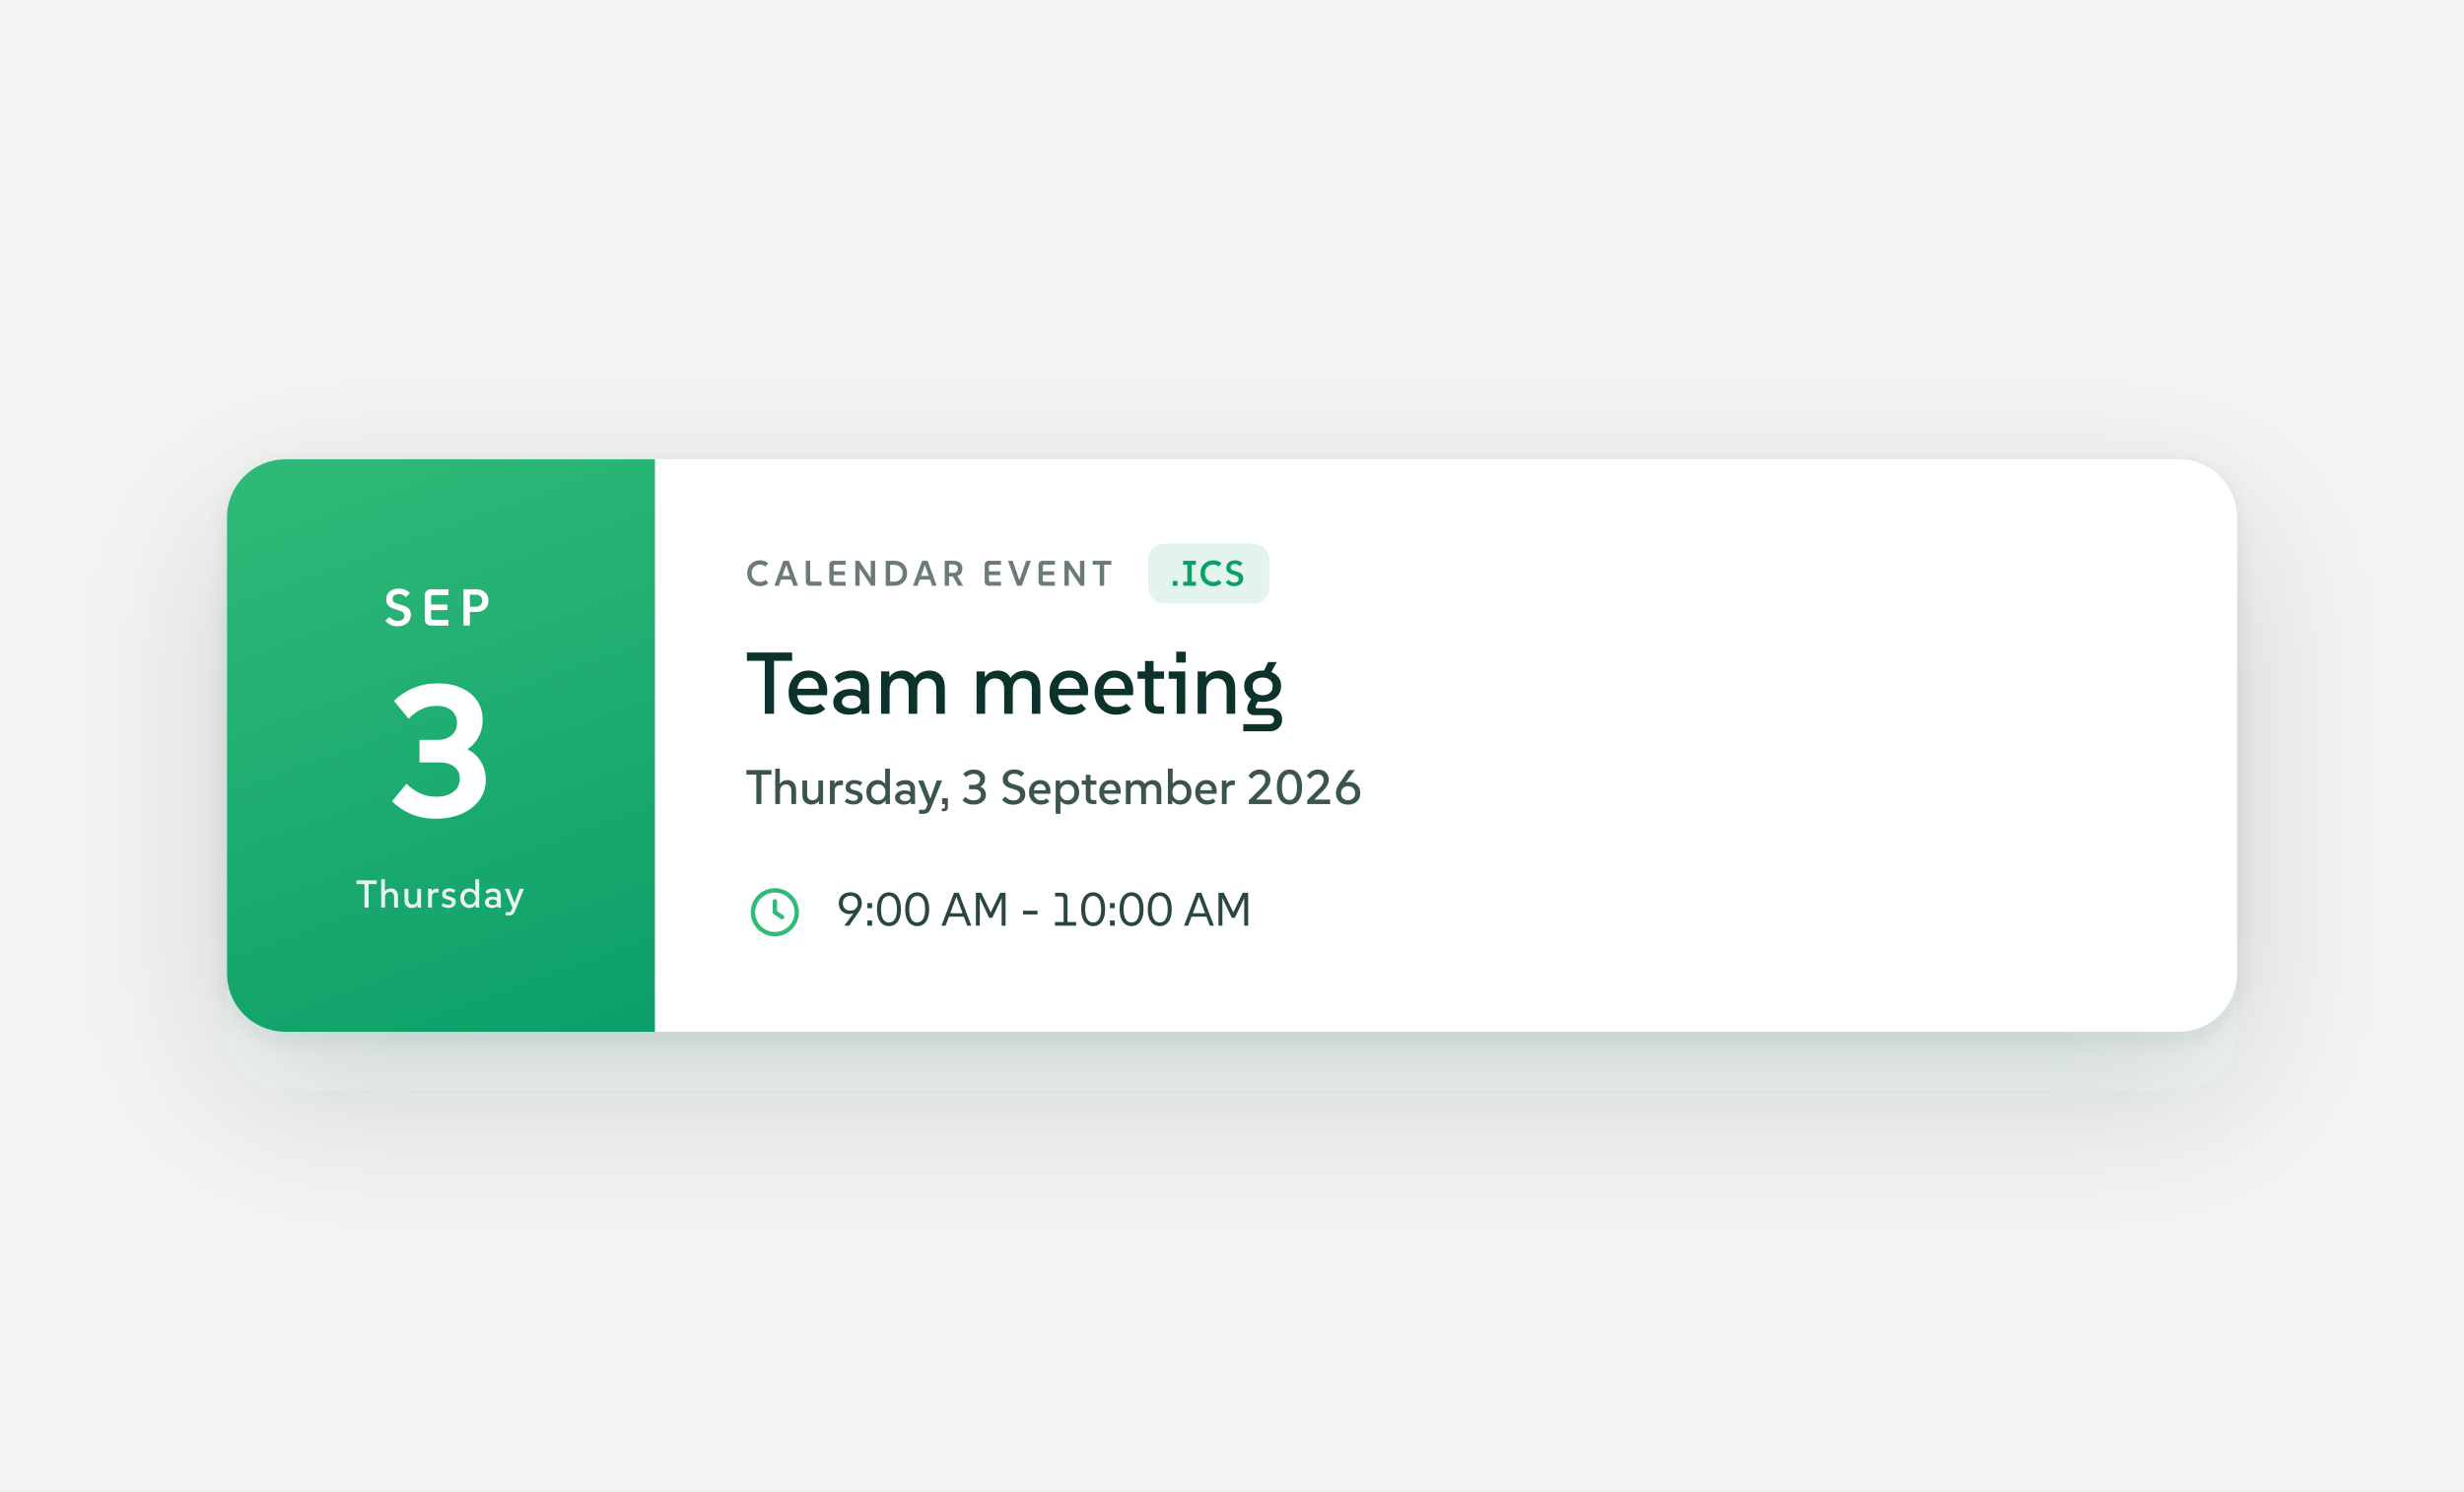
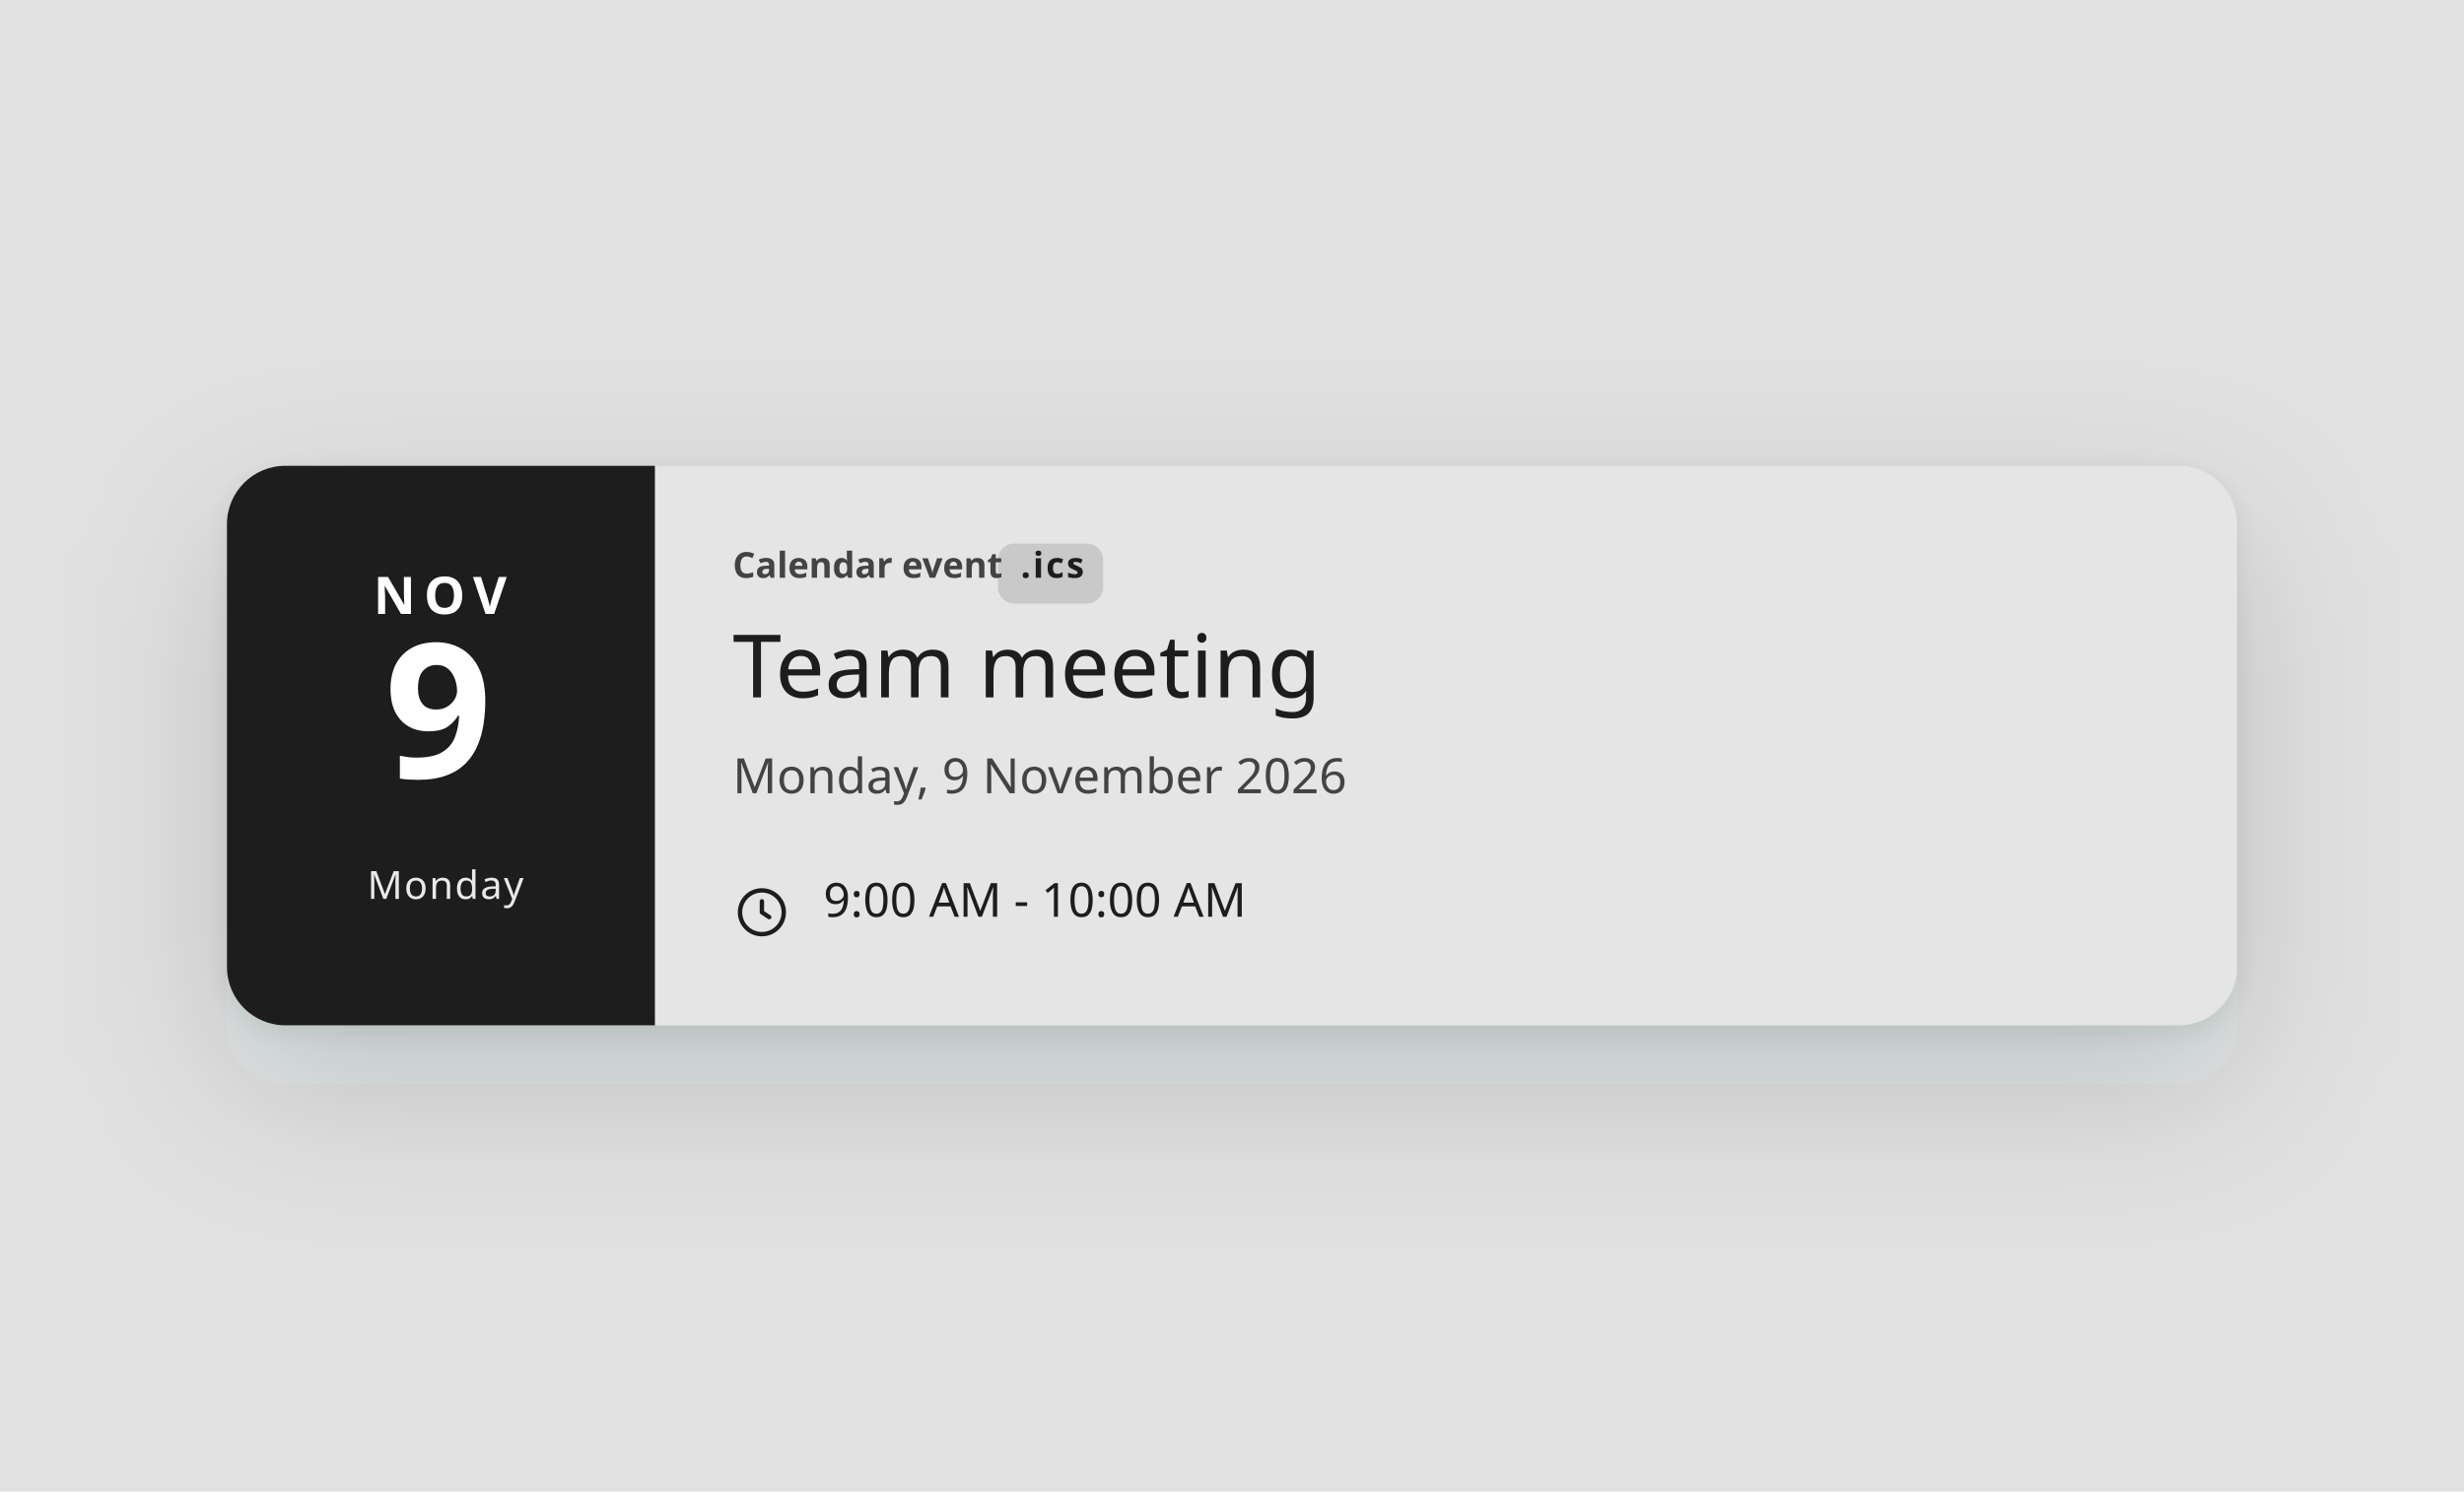
<svg xmlns="http://www.w3.org/2000/svg" width="760" height="460" viewBox="0 0 760 460">
  <defs>
-     <filter id="shadow-1" width="654" height="210.61" x="53" y="126.69" filterUnits="userSpaceOnUse">
+     <filter id="shadow-1" width="654" height="206.61" x="53" y="128.69" filterUnits="userSpaceOnUse">
      <feGaussianBlur in="SourceGraphic" stdDeviation="3" />
    </filter>
-     <filter id="shadow-2" width="786" height="342.61" x="-13" y="76.69" filterUnits="userSpaceOnUse">
+     <filter id="shadow-2" width="786" height="338.61" x="-13" y="78.69" filterUnits="userSpaceOnUse">
      <feGaussianBlur in="SourceGraphic" stdDeviation="25" />
    </filter>
-     <linearGradient id="svggrad-4" x1="99.9" x2="172.1" y1="130.81" y2="329.18" gradientUnits="userSpaceOnUse">
-       <stop offset="0%" stop-color="#30ba78" />
-       <stop offset="100%" stop-color="#0c9f6a" />
-     </linearGradient>
    <clipPath id="fcovclip-3" clipPathUnits="userSpaceOnUse">
-       <rect width="620" height="176.61" x="70" y="141.69" fill="#fff" rx="18" ry="18" />
+       <rect width="620" height="172.61" x="70" y="143.69" fill="#fff" rx="18" ry="18" />
    </clipPath>
  </defs>
-   <path fill="#f3f5f4" d="M0 0h760v460H0z" />
-   <rect width="620" height="176.61" x="70" y="143.69" fill="rgba(12,50,44,0.08)" filter="url(#shadow-1)" rx="18" ry="18" />
-   <rect width="620" height="176.61" x="70" y="159.69" fill="rgba(12,50,44,0.16)" filter="url(#shadow-2)" rx="18" ry="18" />
-   <rect width="620" height="176.61" x="70" y="141.69" fill="#fff" rx="18" ry="18" />
+   <path fill="#e1e1e1" d="M0 0h760v460H0z" />
+   <rect width="620" height="172.61" x="70" y="145.69" fill="#0c322c" fill-opacity=".08" filter="url(#shadow-1)" rx="18" ry="18" />
+   <rect width="620" height="172.61" x="70" y="161.69" fill="#0c322c" fill-opacity=".16" filter="url(#shadow-2)" rx="18" ry="18" />
+   <rect width="620" height="172.61" x="70" y="143.69" fill="#e5e5e5" rx="18" ry="18" />
  <g clip-path="url(#fcovclip-3)">
-     <path fill="url(#svggrad-4)" d="M70 141.69h132V318.3H70z" />
-     <path fill="#fff" d="M122.63 193.2q-1.25 0-2.17-.46-.93-.47-1.58-1.23l1.22-1.22q.65.67 1.27.96.63.29 1.34.29.94 0 1.47-.44.53-.45.53-1.14 0-.55-.3-.9t-.8-.55q-.5-.22-1.1-.39-.59-.17-1.18-.38-.6-.21-1.1-.54-.49-.34-.8-.88-.3-.54-.3-1.36 0-1.05.49-1.81.48-.76 1.36-1.17.88-.42 2.05-.42 1.09 0 1.96.38.88.38 1.44 1.02l-1.25 1.25q-.48-.49-1-.74-.51-.25-1.15-.25-.88 0-1.42.42-.53.43-.53 1.13 0 .52.31.84t.8.49q.5.19 1.11.35.6.15 1.21.36.6.21 1.1.54t.81.89.3 1.43q0 1.07-.51 1.86-.52.79-1.44 1.23t-2.14.44m10.25-.22q-.81 0-1.34-.53t-.53-1.34v-7.46q0-.81.53-1.34t1.34-.53h5.45v1.79h-4.79q-.25 0-.42.17t-.17.41v6.46q0 .24.17.41t.42.17h4.79v1.79zm-.92-4.77v-1.71h6.03v1.71zm11.01 4.77v-11.2h3.76q1.19 0 2.07.42t1.37 1.2.49 1.9q0 1.09-.49 1.88t-1.37 1.2-2.07.41h-2.86v-1.63h2.95q.87 0 1.39-.52t.51-1.34q0-.83-.51-1.34-.52-.51-1.39-.51h-2.71l.82-.76v10.29zm-8.44 59.58q-4.28 0-7.65-1.42-3.37-1.41-5.98-3.96l4.48-5.4q1.98 1.92 4.19 2.96 2.21 1.03 5.02 1.03 2.24 0 3.86-.69 1.62-.7 2.5-1.95t.88-2.94q0-2.33-1.71-3.66-1.71-1.34-4.54-1.34h-6.19v-6.94h5.54q1.81 0 3.17-.66t2.11-1.83.76-2.69q0-2.48-1.69-3.9-1.7-1.43-4.62-1.43-2.66 0-4.82 1.09-2.15 1.09-3.77 2.9l-4.56-5.5q2.49-2.53 5.97-3.98t7.48-1.45q4.15 0 7.29 1.4 3.14 1.39 4.88 3.93 1.74 2.53 1.74 5.92 0 3.16-1.54 5.75-1.53 2.59-4.48 4.09-2.94 1.51-7.11 1.51v-4.01q4.88 0 7.98 1.52 3.11 1.51 4.61 4.04t1.5 5.6q0 3.6-1.99 6.29-1.98 2.69-5.45 4.2t-7.86 1.52" />
-     <path fill="#fff" d="M112.43 279.98v-7.87h1.26v7.87zm-2.46-7.26v-1.14h6.21v1.14zm7.61 7.26v-8.76h1.14v4.54h-.32q.13-.52.37-.85.25-.33.56-.52.3-.18.63-.26.32-.08.59-.08.98 0 1.58.64.61.63.61 1.85v3.44h-1.18v-3.25q0-.85-.37-1.23-.37-.37-.95-.37-.41 0-.75.18-.33.19-.53.55t-.2.89v3.23zm9.43.12q-.64 0-1.15-.25-.51-.26-.8-.78-.29-.53-.29-1.34v-3.56h1.17v3.34q0 .56.17.89.17.34.47.48t.68.14q.4 0 .72-.17.33-.17.52-.53.2-.35.2-.88v-3.27h1.17v5.81h-1.04v-1.58h.35q-.13.5-.37.84-.25.33-.56.52t-.64.26q-.32.08-.6.08m5.03-.12v-5.81h1.14v1.59l-.15-.01q.06-.63.3-.98t.62-.49.82-.14h.48v1.16h-.58q-.69 0-1.07.33-.38.32-.38.99v3.36zm6.29.11q-.67 0-1.24-.2t-.93-.51l.51-.81q.34.26.78.43.43.16.88.16.48 0 .78-.21t.3-.56q0-.31-.22-.47t-.57-.26l-.72-.2q-.39-.1-.73-.27-.35-.17-.57-.49t-.22-.87q0-.79.59-1.28.59-.5 1.59-.5.56 0 1.06.16t.88.43l-.52.8q-.31-.22-.67-.35t-.76-.12q-.47 0-.75.21t-.29.56q0 .3.22.46t.57.26l.75.21q.39.1.74.28t.57.51.22.87q0 .51-.29.91t-.79.62q-.51.23-1.17.23m6.4.01q-.79 0-1.41-.37-.62-.38-.97-1.05-.36-.67-.36-1.56V277q0-.87.36-1.54.36-.66.99-1.04.62-.37 1.4-.37.7 0 1.25.34t.87.92l-.24.28v-4.37h1.18v8.76h-1.06v-1.52l.22.24q-.33.66-.91 1.03-.57.37-1.32.37m.18-1.04q.52 0 .92-.24t.64-.69.23-1.05q0-.61-.23-1.05t-.64-.69-.92-.25-.89.24q-.4.23-.62.66-.23.43-.23 1.01v.12q0 .59.23 1.03.22.43.62.67.39.24.89.24m8.55.92-.02-1.8-.14-.42v-1.47q0-.64-.34-.92-.34-.27-.91-.27-.45 0-.93.17t-.83.51l-.54-.81q.39-.44 1.03-.68t1.34-.24 1.23.25.82.72.3 1.2v1.87l.01.95.03.94zm-1.73.12q-.98 0-1.58-.48-.59-.49-.59-1.25 0-.52.29-.92.3-.4.83-.63.52-.23 1.21-.23 1.05 0 1.6.46t.55 1.23h-.27q0 .87-.53 1.34t-1.51.48m.32-.87q.59 0 .93-.25.33-.24.33-.64 0-.39-.33-.63-.34-.25-.94-.25t-.94.25-.35.63.35.64.95.25m3.9 3.15v-1h1.21q.21 0 .33-.14.13-.13.21-.33l.88-1.9 1.73-4.84h1.31l-2.74 6.79q-.1.25-.23.5-.14.25-.34.46-.2.2-.49.33-.3.13-.72.13zm2.32-1.9-2.56-6.31h1.31l1.94 5.08z" opacity=".9" />
-     <rect width="37.38" height="18.5" x="354.13" y="167.69" fill="#e3f4ec" rx="5" ry="5" />
-     <path fill="#0c9f6a" d="M361.74 180.69v-1.48h1.46v1.48zm4.48-.42v-6.86h1.36v6.86zm-1.29-6.05v-1.23h3.94v1.23zm0 6.47v-1.23h3.94v1.23zm9.32.15q-.83 0-1.55-.29t-1.27-.81-.85-1.24-.3-1.59v-.14q0-.87.3-1.59.31-.72.85-1.24.54-.53 1.27-.81.72-.29 1.55-.29.76 0 1.4.24t1.13.68l-.86 1.02q-.33-.3-.76-.46-.42-.16-.91-.16-.75 0-1.34.33-.58.33-.92.92-.33.58-.33 1.36v.14q0 .78.33 1.36.34.59.92.92t1.34.33q.51 0 .94-.16.43-.17.77-.5l.87 1.01q-.51.46-1.17.71-.66.26-1.41.26m6.39 0q-.86 0-1.49-.32-.64-.32-1.09-.84l.84-.84q.44.46.87.66t.92.2q.65 0 1.01-.3.37-.31.37-.79 0-.38-.21-.61-.2-.24-.55-.38-.34-.15-.75-.27l-.82-.26q-.4-.14-.75-.38t-.55-.6-.2-.94q0-.71.33-1.23.33-.53.94-.81t1.41-.29q.74 0 1.34.26t.99.7l-.86.86q-.33-.34-.68-.51t-.8-.17q-.6 0-.97.29-.36.29-.36.78 0 .35.21.57t.55.34.76.24.83.25.76.37.55.61.21.98q0 .74-.35 1.28-.36.55-.99.85t-1.47.3" />
-     <path fill="#6b7c77" d="M234.43 180.84q-.83 0-1.55-.29t-1.27-.81-.85-1.24-.3-1.59v-.14q0-.87.3-1.59.31-.72.85-1.24.54-.53 1.27-.81.72-.29 1.55-.29.76 0 1.4.24t1.13.68l-.86 1.02q-.33-.3-.76-.46-.42-.16-.91-.16-.75 0-1.34.33-.58.33-.92.92-.33.58-.33 1.36v.14q0 .78.33 1.36.34.59.92.92t1.34.33q.51 0 .94-.16.43-.17.77-.5l.87 1.01q-.51.46-1.17.71-.66.26-1.41.26m4.41-.15 2.82-7.7h1.66l2.81 7.7h-1.39l-2.34-6.67h.19l-2.36 6.67zm1.24-1.89.44-1.14h3.96l.45 1.14zm9.74 1.89q-.56 0-.92-.36-.36-.37-.36-.92v-6.42h1.35v6.03q0 .17.11.28t.29.12h3.1v1.27zm7.26 0q-.55 0-.92-.36-.36-.37-.36-.92v-5.14q0-.55.36-.92.37-.36.92-.36h3.75v1.23h-3.29q-.17 0-.29.12t-.12.28v4.44q0 .17.12.28t.29.12h3.29v1.23zm-.63-3.28v-1.17h4.15v1.17zm7.35 3.28v-7.7h1.22l4.13 6.16-.57.09v-6.25h1.35v7.7h-1.2l-4.1-6.1.52-.1v6.2zm9.4 0v-7.7h2.78q.81 0 1.51.27.69.27 1.21.78.52.5.8 1.19t.29 1.52v.12q0 .84-.29 1.54t-.81 1.21-1.22.79-1.49.28zm1.35-.69-.56-.57h1.88q.74 0 1.31-.32.58-.33.9-.91.33-.57.33-1.33v-.12q0-.75-.32-1.31t-.9-.87-1.32-.32h-1.88l.56-.57zm7.07.69 2.82-7.7h1.66l2.81 7.7h-1.39l-2.35-6.67h.2l-2.37 6.67zm1.24-1.89.44-1.14h3.96l.44 1.14zm8.53 1.89v-7.7h2.75q.82 0 1.42.28.6.27.94.81t.33 1.33-.33 1.35q-.34.54-.94.81t-1.42.27H292v-1.13h2.08q.62 0 .99-.33.38-.33.38-.95 0-.6-.38-.95-.37-.35-.99-.35h-1.9l.55-.51v7.07zm4.13 0-1.93-3.43h1.46l2.01 3.43zm9.47 0q-.56 0-.92-.36-.36-.37-.36-.92v-5.14q0-.55.36-.92.36-.36.92-.36h3.75v1.23h-3.3q-.17 0-.28.12t-.12.28v4.44q0 .17.12.28t.28.12h3.3v1.23zm-.63-3.28v-1.17h4.15v1.17zm9.35 3.28-2.8-7.7h1.43l2.34 6.68h-.48l2.33-6.68h1.44l-2.81 7.7zm7.9 0q-.56 0-.92-.36-.36-.37-.36-.92v-5.14q0-.55.36-.92.36-.36.92-.36h3.75v1.23h-3.3q-.17 0-.28.12t-.12.28v4.44q0 .17.12.28t.28.12h3.3v1.23zm-.63-3.28v-1.17h4.15v1.17zm7.34 3.28v-7.7h1.23l4.12 6.16-.56.09v-6.25h1.35v7.7h-1.2l-4.11-6.1.52-.1v6.2zm10.89 0v-7.13h1.36v7.13zm-2.19-6.47v-1.23h5.77v1.23z" />
-     <path fill="#0c322c" d="M235.91 220.19v-17.7h2.83v17.7zm-5.54-16.34v-2.56h13.95v2.56zm19.46 16.61q-1.94 0-3.43-.85-1.48-.85-2.32-2.37t-.83-3.51v-.27q0-1.89.77-3.37t2.17-2.36 3.23-.88q1.93 0 3.29.94t2 2.65q.65 1.7.36 4.03h-9.91v-2h8.48l-1.16 1.04q.2-1.4-.15-2.4-.35-.99-1.1-1.53-.76-.53-1.8-.53-1.13 0-1.93.57-.79.57-1.21 1.55t-.42 2.29v.57q0 1.13.49 2.06t1.41 1.48 2.17.55q1.02 0 1.77-.26.74-.26 1.31-.8l1.51 1.6q-.78.88-1.99 1.34t-2.71.46m15.95-.27-.04-4.06-.3-.93v-3.32q0-1.44-.78-2.06-.77-.62-2.04-.62-1.02 0-2.1.39-1.08.38-1.86 1.14l-1.22-1.82q.87-.98 2.32-1.52t3.01-.54q1.58 0 2.77.56 1.19.55 1.85 1.63t.67 2.7v4.2q0 1.08.02 2.14l.06 2.11zm-3.88.27q-2.22 0-3.56-1.09-1.33-1.08-1.33-2.81 0-1.16.66-2.06.67-.89 1.86-1.42 1.18-.52 2.72-.52 2.37 0 3.61 1.05t1.23 2.77h-.6q0 1.93-1.19 3.01t-3.4 1.07m.71-1.96q1.34 0 2.1-.56.75-.55.75-1.44t-.76-1.43-2.11-.54q-1.33 0-2.12.54-.79.55-.79 1.43t.8 1.43q.8.57 2.13.57m9.16 1.69v-13.07h2.53v3.5l-.69-.02q.38-1.48 1.16-2.28.77-.81 1.7-1.14t1.81-.33q1.66 0 2.82.88 1.16.87 1.58 2.66h-1.01q.49-1.41 1.35-2.18t1.84-1.06 1.77-.3q2.13 0 3.46 1.37 1.34 1.36 1.34 4.12v7.85h-2.62v-7.49q0-1.81-.77-2.62-.78-.81-2.06-.81-1.31 0-2.19.89t-.87 2.53v7.5h-2.64v-7.49q0-1.81-.77-2.62-.76-.81-2.03-.81-1.31 0-2.2.89t-.89 2.53v7.5zm29.45 0v-13.07h2.54v3.5l-.69-.02q.38-1.48 1.15-2.28.77-.81 1.71-1.14t1.81-.33q1.66 0 2.82.88 1.15.87 1.57 2.66h-1q.48-1.41 1.35-2.18t1.84-1.06 1.77-.3q2.13 0 3.46 1.37 1.33 1.36 1.33 4.12v7.85h-2.61v-7.49q0-1.81-.77-2.62-.78-.81-2.06-.81-1.32 0-2.19.89t-.87 2.53v7.5h-2.64v-7.49q0-1.81-.77-2.62t-2.04-.81q-1.31 0-2.2.89-.88.89-.88 2.53v7.5zm29.07.27q-1.94 0-3.43-.85-1.48-.85-2.32-2.37t-.83-3.51v-.27q0-1.89.77-3.37t2.17-2.36 3.23-.88q1.93 0 3.29.94t2 2.65q.65 1.7.36 4.03h-9.91v-2h8.48l-1.16 1.04q.2-1.4-.15-2.4-.35-.99-1.1-1.53-.76-.53-1.8-.53-1.13 0-1.93.57-.79.57-1.21 1.55t-.42 2.29v.57q0 1.13.49 2.06t1.41 1.48 2.17.55q1.02 0 1.77-.26.74-.26 1.31-.8l1.51 1.6q-.78.88-1.99 1.34t-2.71.46m13.93 0q-1.94 0-3.43-.85-1.48-.85-2.32-2.37t-.83-3.51v-.27q0-1.89.77-3.37t2.17-2.36 3.24-.88q1.92 0 3.28.94t2.01 2.65q.64 1.7.35 4.03h-9.91v-2h8.48l-1.15 1.04q.19-1.4-.16-2.4-.35-.99-1.1-1.53-.75-.53-1.8-.53-1.13 0-1.93.57-.79.57-1.21 1.55t-.42 2.29v.57q0 1.13.49 2.06t1.41 1.48 2.18.55q1.01 0 1.76-.26.74-.26 1.32-.8l1.5 1.6q-.78.88-1.99 1.34t-2.71.46m12.77-.27q-.69 0-1.37-.18t-1.23-.6q-.56-.43-.89-1.13-.33-.71-.33-1.75v-12.62h2.64v12.81q0 .52.35.87t.86.34h2.02v2.26zm-6.11-10.8v-2.27h8.16v2.27zm12.05 10.8v-11.98l1.19 1.18h-3.64v-2.27h5.1v13.07zm-.13-15.81v-3.36h2.94v3.36zm6.6 15.81v-13.07h2.55v3.57h-.71q.29-1.16.84-1.9.54-.74 1.24-1.17.69-.42 1.42-.59.72-.18 1.34-.18 2.2 0 3.56 1.43t1.35 4.18v7.73h-2.65v-7.32q0-1.91-.83-2.75t-2.15-.85q-.91 0-1.67.42-.75.41-1.2 1.22t-.44 2.01v7.27zm14.08 5.4v-2.2h7.86q.79 0 1.21-.38t.42-1.06q0-.65-.42-1t-1.21-.35h-4.42q-1.01 0-1.57-.5t-.63-1.27.31-1.54l1.27-2.55 2.24.57-1.13 2.26q-.1.19-.12.41-.03.22.12.37t.48.15h3.82q1.68 0 2.71.86 1.04.86 1.04 2.62 0 1.05-.49 1.86-.48.82-1.35 1.28-.86.47-2.02.47zm5.98-9.07q-1.67 0-2.95-.61t-2.01-1.7-.74-2.47v-.24q0-1.37.74-2.41.73-1.05 2.01-1.65t2.95-.59 2.95.59 2.01 1.62.72 2.39v.29q0 1.39-.72 2.47-.73 1.09-2.01 1.7-1.29.61-2.95.61m0-2.04q.72 0 1.42-.26.71-.26 1.19-.89.48-.62.48-1.71 0-1.18-.87-1.9-.86-.72-2.22-.72t-2.24.72q-.86.71-.86 1.9 0 1.08.49 1.71t1.21.89 1.4.26m-.36-5.93 2.04-4.33h2.67l-2.35 4.33z" />
-     <path fill="#3c544e" d="M233.28 248.05v-9.84h1.57v9.84zm-3.08-9.08v-1.42h7.76v1.42zm8.92 9.08V237.1h1.41v5.67h-.39q.16-.64.47-1.05t.69-.65.78-.33.75-.1q1.23 0 1.98.79.75.8.75 2.33v4.29h-1.48v-4.07q0-1.06-.46-1.52-.46-.47-1.19-.47-.51 0-.92.23t-.67.68q-.25.44-.25 1.11v4.04zm11.18.15q-.8 0-1.44-.32t-1-.97-.36-1.68v-4.44h1.46v4.17q0 .7.22 1.12.21.41.58.59.38.18.85.18.5 0 .91-.21.4-.22.65-.66.24-.44.24-1.1v-4.09h1.46v7.26h-1.29v-1.98h.43q-.16.63-.47 1.05t-.69.65q-.4.24-.8.33t-.75.1m5.69-.15v-7.26h1.43v1.98l-.2-.01q.08-.79.38-1.22.3-.44.77-.62t1.03-.17h.6v1.45h-.72q-.86 0-1.34.41-.47.41-.47 1.24v4.2zm7.26.13q-.84 0-1.55-.25t-1.17-.63l.64-1.01q.43.32.98.53.54.21 1.1.21.6 0 .97-.26.38-.27.38-.7 0-.39-.28-.6-.27-.2-.7-.32l-.91-.25q-.49-.12-.92-.34-.43-.21-.7-.61t-.27-1.08q0-.99.73-1.61.74-.62 1.99-.62.7 0 1.33.2.62.19 1.1.53l-.65 1q-.39-.27-.85-.43t-.94-.16q-.59 0-.95.27t-.36.69q0 .38.28.59t.72.33l.93.25q.49.13.92.36t.72.62q.28.41.28 1.09 0 .65-.36 1.14-.37.5-1 .78-.64.28-1.46.28m7.4.02q-.98 0-1.76-.47t-1.22-1.3-.44-1.96v-.14q0-1.09.45-1.93t1.23-1.29q.77-.47 1.75-.47.88 0 1.57.43.68.42 1.08 1.14l-.29.35v-5.46h1.47v10.95h-1.33v-1.9l.28.3q-.42.82-1.13 1.29-.72.46-1.66.46m.22-1.3q.65 0 1.16-.3.5-.31.79-.86.29-.56.29-1.32t-.29-1.31-.79-.86-1.16-.31q-.61 0-1.11.3-.49.29-.77.82-.29.54-.29 1.27v.14q0 .74.29 1.29.28.54.77.84.5.3 1.11.3m10.09 1.15-.03-2.25-.16-.52v-1.84q0-.81-.43-1.15t-1.14-.34q-.57 0-1.17.21-.59.21-1.03.64l-.68-1.02q.49-.54 1.29-.84t1.67-.3q.89 0 1.55.31.66.3 1.02.9.37.6.37 1.5v2.34q0 .6.02 1.19l.03 1.17zm-2.16.15q-1.23 0-1.97-.6-.75-.61-.75-1.57 0-.64.37-1.14t1.03-.79 1.52-.29q1.32 0 2 .58.69.59.69 1.54h-.34q0 1.08-.66 1.67-.66.6-1.89.6m.4-1.09q.74 0 1.16-.31t.42-.8-.42-.79-1.17-.3-1.18.3-.44.79.44.8 1.19.31m4.27 3.94v-1.25h1.52q.26 0 .41-.17.16-.17.26-.41l1.1-2.38 2.17-6.05h1.63l-3.42 8.49q-.13.31-.29.62-.17.32-.42.57-.25.26-.62.42t-.89.16zm2.9-2.38-3.19-7.88h1.63l2.43 6.35zm4.22-.62v-1.84h1.77v2.8q0 .36-.12.61t-.3.39-.42.19-.46.06h-.54v-.87h.54q.19 0 .29-.11t.1-.29v-.94zm9.71.15q-1.14 0-1.98-.36-.84-.37-1.46-.96l.87-1.04q.49.47 1.11.76.61.29 1.47.29.69 0 1.2-.22.5-.23.78-.63t.28-.93q0-.75-.58-1.2-.57-.45-1.56-.45h-1.54v-1.34h1.42q.62 0 1.08-.23.45-.22.69-.61t.24-.87q0-.78-.55-1.23t-1.46-.44q-.78 0-1.37.29t-.97.7l-.88-1.06q.56-.55 1.4-.91t1.87-.36 1.82.35 1.22.98.43 1.49q0 .8-.39 1.46-.4.66-1.15 1.04-.76.39-1.83.39v-.76q1.23 0 2.04.37.8.38 1.2 1.03.4.64.4 1.43 0 .9-.49 1.58t-1.35 1.06-1.96.38m12.2.04q-1.13 0-1.98-.41-.86-.42-1.44-1.12l.97-.97q.58.61 1.19.9.62.28 1.32.28.97 0 1.52-.47.56-.47.56-1.22 0-.56-.29-.9t-.77-.56-1.04-.37-1.14-.35-1.04-.5q-.48-.31-.77-.81-.29-.49-.29-1.27 0-.95.45-1.65.44-.7 1.25-1.08t1.88-.38q.98 0 1.77.33t1.29.91l-1 1q-.44-.46-.94-.69t-1.12-.23q-.92 0-1.47.45-.56.46-.56 1.2 0 .52.3.84.29.32.77.5.47.19 1.05.34t1.15.34 1.05.5.77.82q.3.52.3 1.33 0 .99-.47 1.72-.48.72-1.32 1.12t-1.95.4m8.56-.04q-1.08 0-1.91-.47t-1.29-1.32-.46-1.95v-.15q0-1.05.43-1.87.42-.83 1.2-1.31t1.8-.49q1.07 0 1.83.52.75.52 1.11 1.47t.2 2.24h-5.51v-1.11h4.71l-.64.58q.11-.78-.09-1.33-.19-.56-.61-.85-.42-.3-.99-.3-.63 0-1.08.32-.44.31-.67.86t-.23 1.27v.32q0 .62.27 1.14t.78.82 1.21.31q.57 0 .98-.15t.73-.44l.84.89q-.43.49-1.11.74-.67.26-1.5.26m4.55 2.85v-10.26h1.38v1.84l-.28-.32q.4-.77 1.12-1.22.71-.45 1.61-.45.98 0 1.76.47.77.46 1.21 1.29.45.84.45 1.93v.14q0 1.12-.44 1.96t-1.21 1.3-1.76.47q-.87 0-1.57-.43-.69-.42-1.1-1.14l.3-.35v4.77zm3.61-4.15q.62 0 1.11-.3t.78-.84q.28-.55.28-1.29v-.14q0-.73-.28-1.27-.29-.53-.78-.82-.49-.3-1.11-.3t-1.14.31-.8.86-.29 1.31.29 1.32.8.86 1.14.3m7.81 1.15q-.38 0-.76-.1t-.69-.33-.49-.63-.18-.98V239h1.46v7.12q0 .29.2.48.2.2.48.2h1.12v1.25zm-3.39-6v-1.26h4.53v1.26zm9.08 6.15q-1.08 0-1.91-.47t-1.29-1.32-.46-1.95v-.15q0-1.05.43-1.87.42-.83 1.2-1.31t1.8-.49q1.07 0 1.83.52.75.52 1.11 1.47t.2 2.24h-5.51v-1.11h4.71l-.64.58q.11-.78-.09-1.33-.19-.56-.61-.85-.42-.3-.99-.3-.63 0-1.08.32-.44.31-.67.86t-.23 1.27v.32q0 .62.27 1.14t.78.82 1.21.31q.57 0 .98-.15t.73-.44l.84.89q-.43.49-1.11.74-.67.26-1.5.26m4.55-.15v-7.26h1.41v1.94l-.39-.01q.22-.82.65-1.27.42-.44.94-.63.52-.18 1.01-.18.92 0 1.56.49.65.48.88 1.47h-.56q.27-.78.75-1.2.49-.43 1.03-.6t.98-.16q1.18 0 1.92.76t.74 2.29v4.36h-1.45v-4.16q0-1.01-.43-1.46t-1.15-.44q-.72 0-1.21.49-.48.49-.48 1.4v4.17H352v-4.16q0-1.01-.43-1.46-.42-.44-1.13-.44-.73 0-1.22.49t-.49 1.4v4.17zm16.8.15q-.93 0-1.66-.46t-1.12-1.28l.28-.3v1.89h-1.34V237.1h1.47v5.46l-.29-.35q.4-.72 1.09-1.14.69-.43 1.56-.43.98 0 1.76.47.77.46 1.21 1.29.45.84.45 1.93v.14q0 1.12-.44 1.96t-1.21 1.3-1.76.47m-.23-1.3q.62 0 1.11-.3t.78-.84q.28-.55.28-1.29v-.14q0-.73-.28-1.27-.29-.53-.78-.82-.49-.3-1.11-.3t-1.14.31-.8.86-.29 1.31.29 1.32.8.86 1.14.3m8.49 1.3q-1.08 0-1.91-.47t-1.29-1.32-.46-1.95v-.15q0-1.05.43-1.87.42-.83 1.2-1.31t1.8-.49q1.07 0 1.83.52.75.52 1.11 1.47t.2 2.24h-5.51v-1.11h4.71l-.64.58q.11-.78-.09-1.33-.19-.56-.61-.85-.42-.3-.99-.3-.63 0-1.08.32-.44.31-.67.86t-.23 1.27v.32q0 .62.27 1.14t.78.82 1.21.31q.57 0 .98-.15t.73-.44l.84.89q-.43.49-1.11.74-.67.26-1.5.26m4.55-.15v-7.26h1.42v1.98l-.19-.01q.08-.79.38-1.22.3-.44.77-.62.46-.17 1.02-.17h.6v1.45h-.72q-.86 0-1.33.41t-.48 1.24v4.2zm8.32 0v-1.15l3.78-3.81q.5-.5.77-.91.28-.42.4-.8.11-.37.11-.74 0-.82-.49-1.3t-1.33-.48q-.7 0-1.28.38t-1.06 1.08l-1.01-.97q.59-.91 1.46-1.43.88-.52 1.94-.52 1.01 0 1.76.39.76.39 1.18 1.09.42.69.42 1.61 0 .52-.17 1.07t-.55 1.15q-.39.59-1.07 1.28l-3.05 3.07-.08-.41h5.34v1.4zm12.53.15q-1.21 0-2.08-.64t-1.34-1.84-.47-2.9q0-1.71.47-2.93.46-1.21 1.34-1.85.87-.64 2.08-.64 1.22 0 2.09.64t1.33 1.85.47 2.93q0 1.7-.47 2.9t-1.33 1.84q-.87.64-2.09.64m0-1.41q.74 0 1.26-.45.52-.46.79-1.35.28-.89.28-2.17 0-1.31-.28-2.2-.27-.89-.79-1.35t-1.26-.46-1.26.46-.8 1.35-.27 2.2q0 1.28.27 2.17t.8 1.35q.53.45 1.26.45m5.47 1.26v-1.15l3.78-3.81q.5-.5.77-.91.28-.42.4-.8.11-.37.11-.74 0-.82-.49-1.3t-1.33-.48q-.7 0-1.28.38t-1.06 1.08l-1.01-.97q.59-.91 1.46-1.43.88-.52 1.94-.52 1.01 0 1.76.39.76.39 1.18 1.09.42.69.42 1.61 0 .52-.17 1.07t-.55 1.15q-.39.59-1.07 1.28l-3.05 3.07-.08-.41h5.34v1.4zm12.62.15q-1.16 0-2.01-.44t-1.31-1.25q-.45-.82-.45-1.91 0-.72.28-1.43t.78-1.44l2.91-4.18h1.86l-3.33 4.52-.62.05q.47-.48 1.04-.69.56-.22 1.16-.22 1.01 0 1.78.45.78.45 1.22 1.23t.43 1.8q0 1.06-.47 1.85-.48.79-1.32 1.23t-1.95.43m-.03-1.35q.65 0 1.14-.27.5-.28.78-.76.28-.49.28-1.13t-.28-1.13-.77-.77-1.12-.28q-.66 0-1.16.28t-.77.77-.28 1.13q0 .97.6 1.57.6.59 1.58.59" />
-     <svg width="18" height="18" x="230" y="272.42" fill="none" stroke="#30ba78" stroke-linecap="round" stroke-linejoin="round" stroke-width="1.8" aria-hidden="true" color="#294640" viewBox="0 0 24 24">
-       <circle cx="12" cy="12" r="9" style="fill:none;stroke:#30ba78;stroke-width:1.8px;stroke-linecap:round;stroke-linejoin:round" />
-       <path d="M12 7.5V12l3 2" style="fill:none;stroke:#30ba78;stroke-width:1.8px;stroke-linecap:round;stroke-linejoin:round" />
+     <path fill="#1d1d1d" d="M70 143.69h132V316.3H70z" />
+     <text x="115.19" y="176.98" fill="#fff" dominant-baseline="text-before-edge" font-family="SUSE, ui-sans-serif, system-ui, sans-serif" font-size="16" font-weight="600" letter-spacing="2.56">NOV</text>
+     <text x="118.59" y="194.98" fill="#fff" dominant-baseline="text-before-edge" font-family="SUSE, ui-sans-serif, system-ui, sans-serif" font-size="58" font-weight="700">9</text>
+     <text x="113.3" y="267.98" fill="#fff" dominant-baseline="text-before-edge" font-family="SUSE, ui-sans-serif, system-ui, sans-serif" font-size="12" font-weight="500" letter-spacing=".48" opacity=".9">Monday</text>
+     <rect width="32.44" height="18.5" x="307.81" y="167.69" fill="#c9c9c9" rx="5" ry="5" />
+     <text x="314.81" y="169.69" fill="#1d1d1d" dominant-baseline="text-before-edge" font-family="SUSE, ui-sans-serif, system-ui, sans-serif" font-size="11" font-weight="600" letter-spacing=".66">.ics</text>
+     <text x="226" y="169.69" fill="#434343" dominant-baseline="text-before-edge" font-family="SUSE, ui-sans-serif, system-ui, sans-serif" font-size="11" font-weight="600">Calendar event</text>
+     <text x="226" y="194.19" fill="#1d1d1d" dominant-baseline="text-before-edge" font-family="SUSE, ui-sans-serif, system-ui, sans-serif" font-size="27" font-weight="500">Team meeting</text>
+     <text x="226" y="233.05" fill="#434343" dominant-baseline="text-before-edge" font-family="SUSE, ui-sans-serif, system-ui, sans-serif" font-size="15" font-weight="500">Monday, 9 November 2026</text>
+     <svg width="18" height="18" x="226" y="272.42" fill="none" stroke="#1d1d1d" stroke-linecap="round" stroke-linejoin="round" stroke-width="1.8" aria-hidden="true" color="#1d1d1d" viewBox="0 0 24 24">
+       <circle cx="12" cy="12" r="9" style="fill:none;stroke:#1d1d1d;stroke-width:1.8px;stroke-linecap:round;stroke-linejoin:round" />
+       <path d="M12 7.5V12l3 2" style="fill:none;stroke:#1d1d1d;stroke-width:1.8px;stroke-linecap:round;stroke-linejoin:round" />
    </svg>
-     <path fill="#294640" d="m260.43 285.55 3.23-4.4.47-.02q-.45.45-1 .64-.54.2-1.12.2-.96 0-1.71-.43-.74-.43-1.16-1.18-.42-.76-.42-1.73 0-1.02.45-1.77.44-.76 1.24-1.18t1.85-.42q1.09 0 1.89.42t1.24 1.19.43 1.82q0 .69-.25 1.34-.26.65-.69 1.29l-2.96 4.23zm1.82-4.62q.7 0 1.23-.29.52-.3.81-.82t.29-1.2q0-1.04-.63-1.66-.62-.63-1.67-.63-.68 0-1.2.29-.53.3-.82.81-.3.52-.3 1.19 0 .68.29 1.2.3.52.81.82.52.29 1.19.29m5.29-.76v-1.59h1.45v1.59zm0 5.38v-1.59h1.45v1.59zm6.65.15q-1.14 0-1.97-.63-.83-.62-1.28-1.78-.44-1.17-.44-2.8 0-1.64.44-2.82.45-1.17 1.28-1.79t1.97-.62q1.16 0 1.99.62t1.27 1.79.44 2.82q0 1.63-.44 2.8-.44 1.16-1.27 1.78t-1.99.63m0-1.13q.78 0 1.33-.47.55-.48.84-1.4.3-.91.3-2.21 0-1.32-.3-2.24-.29-.91-.84-1.39t-1.33-.48q-.76 0-1.32.48t-.85 1.39q-.28.92-.28 2.24 0 1.3.28 2.21.29.92.85 1.4t1.32.47m8.7 1.13q-1.14 0-1.97-.63-.83-.62-1.28-1.78-.44-1.17-.44-2.8 0-1.64.44-2.82.45-1.17 1.28-1.79t1.97-.62q1.16 0 1.99.62t1.27 1.79.44 2.82q0 1.63-.44 2.8-.44 1.16-1.27 1.78t-1.99.63m0-1.13q.78 0 1.33-.47.55-.48.84-1.4.3-.91.3-2.21 0-1.32-.3-2.24-.29-.91-.84-1.39t-1.33-.48q-.76 0-1.32.48t-.85 1.39q-.28.92-.28 2.24 0 1.3.28 2.21.29.92.85 1.4t1.32.47m7.5.98 3.86-10.15h1.49l3.86 10.15h-1.28l-3.42-9.19h.2l-3.44 9.19zm1.59-2.77.42-1.06h5.21l.42 1.06zm9.03 2.77V275.4h1.65l3.21 6.66h-.57l3.2-6.66h1.66v10.15h-1.21v-9.43l.41.01-3.29 7h-.97l-3.29-7 .41-.01v9.43zm14.54-3.45v-1.17h4.46v1.17zm12.51 2.99v-7.83q0-.32-.19-.52-.2-.21-.52-.21h-1.92v-1.13h2.23q.71 0 1.16.45t.45 1.16v8.08zm-2.67.46v-1.13h6.52v1.13zm11.78.15q-1.15 0-1.98-.63-.83-.62-1.27-1.78t-.45-2.8.45-2.82q.44-1.17 1.27-1.79t1.98-.62 1.98.62 1.27 1.79.45 2.82q0 1.63-.45 2.8-.44 1.16-1.27 1.78t-1.98.63m0-1.13q.77 0 1.32-.47.55-.48.85-1.4t.29-2.21q0-1.32-.29-2.24-.3-.91-.85-1.39t-1.32-.48-1.33.48-.84 1.39q-.29.92-.29 2.24 0 1.3.29 2.21.29.92.84 1.4.56.47 1.33.47m5.19-4.4v-1.59h1.45v1.59zm0 5.38v-1.59h1.45v1.59zm6.65.15q-1.14 0-1.97-.63-.83-.62-1.28-1.78-.44-1.17-.44-2.8 0-1.64.44-2.82.45-1.17 1.28-1.79t1.97-.62q1.16 0 1.99.62t1.27 1.79.44 2.82q0 1.63-.44 2.8-.44 1.16-1.27 1.78t-1.99.63m0-1.13q.78 0 1.33-.47.55-.48.84-1.4.3-.91.3-2.21 0-1.32-.3-2.24-.29-.91-.84-1.39t-1.33-.48q-.76 0-1.32.48t-.85 1.39q-.28.92-.28 2.24 0 1.3.28 2.21.29.92.85 1.4t1.32.47m8.7 1.13q-1.14 0-1.97-.63-.83-.62-1.28-1.78-.44-1.17-.44-2.8 0-1.64.44-2.82.45-1.17 1.28-1.79t1.97-.62q1.16 0 1.99.62t1.27 1.79.44 2.82q0 1.63-.44 2.8-.44 1.16-1.27 1.78t-1.99.63m0-1.13q.78 0 1.33-.47.55-.48.84-1.4.3-.91.3-2.21 0-1.32-.3-2.24-.29-.91-.84-1.39t-1.33-.48q-.76 0-1.32.48t-.85 1.39q-.28.92-.28 2.24 0 1.3.28 2.21.29.92.85 1.4t1.32.47m7.5.98 3.86-10.15h1.49l3.86 10.15h-1.28l-3.42-9.19h.2l-3.44 9.19zm1.59-2.77.42-1.06h5.21l.42 1.06zm9.03 2.77V275.4h1.65l3.21 6.66h-.57l3.2-6.66h1.66v10.15h-1.21v-9.43l.41.01-3.29 7h-.97l-3.29-7 .41-.01v9.43z" />
+     <text x="254" y="271.55" fill="#1d1d1d" dominant-baseline="text-before-edge" font-family="SUSE, ui-sans-serif, system-ui, sans-serif" font-size="14.5" font-weight="400">9:00 AM - 10:00 AM</text>
  </g>
</svg>
